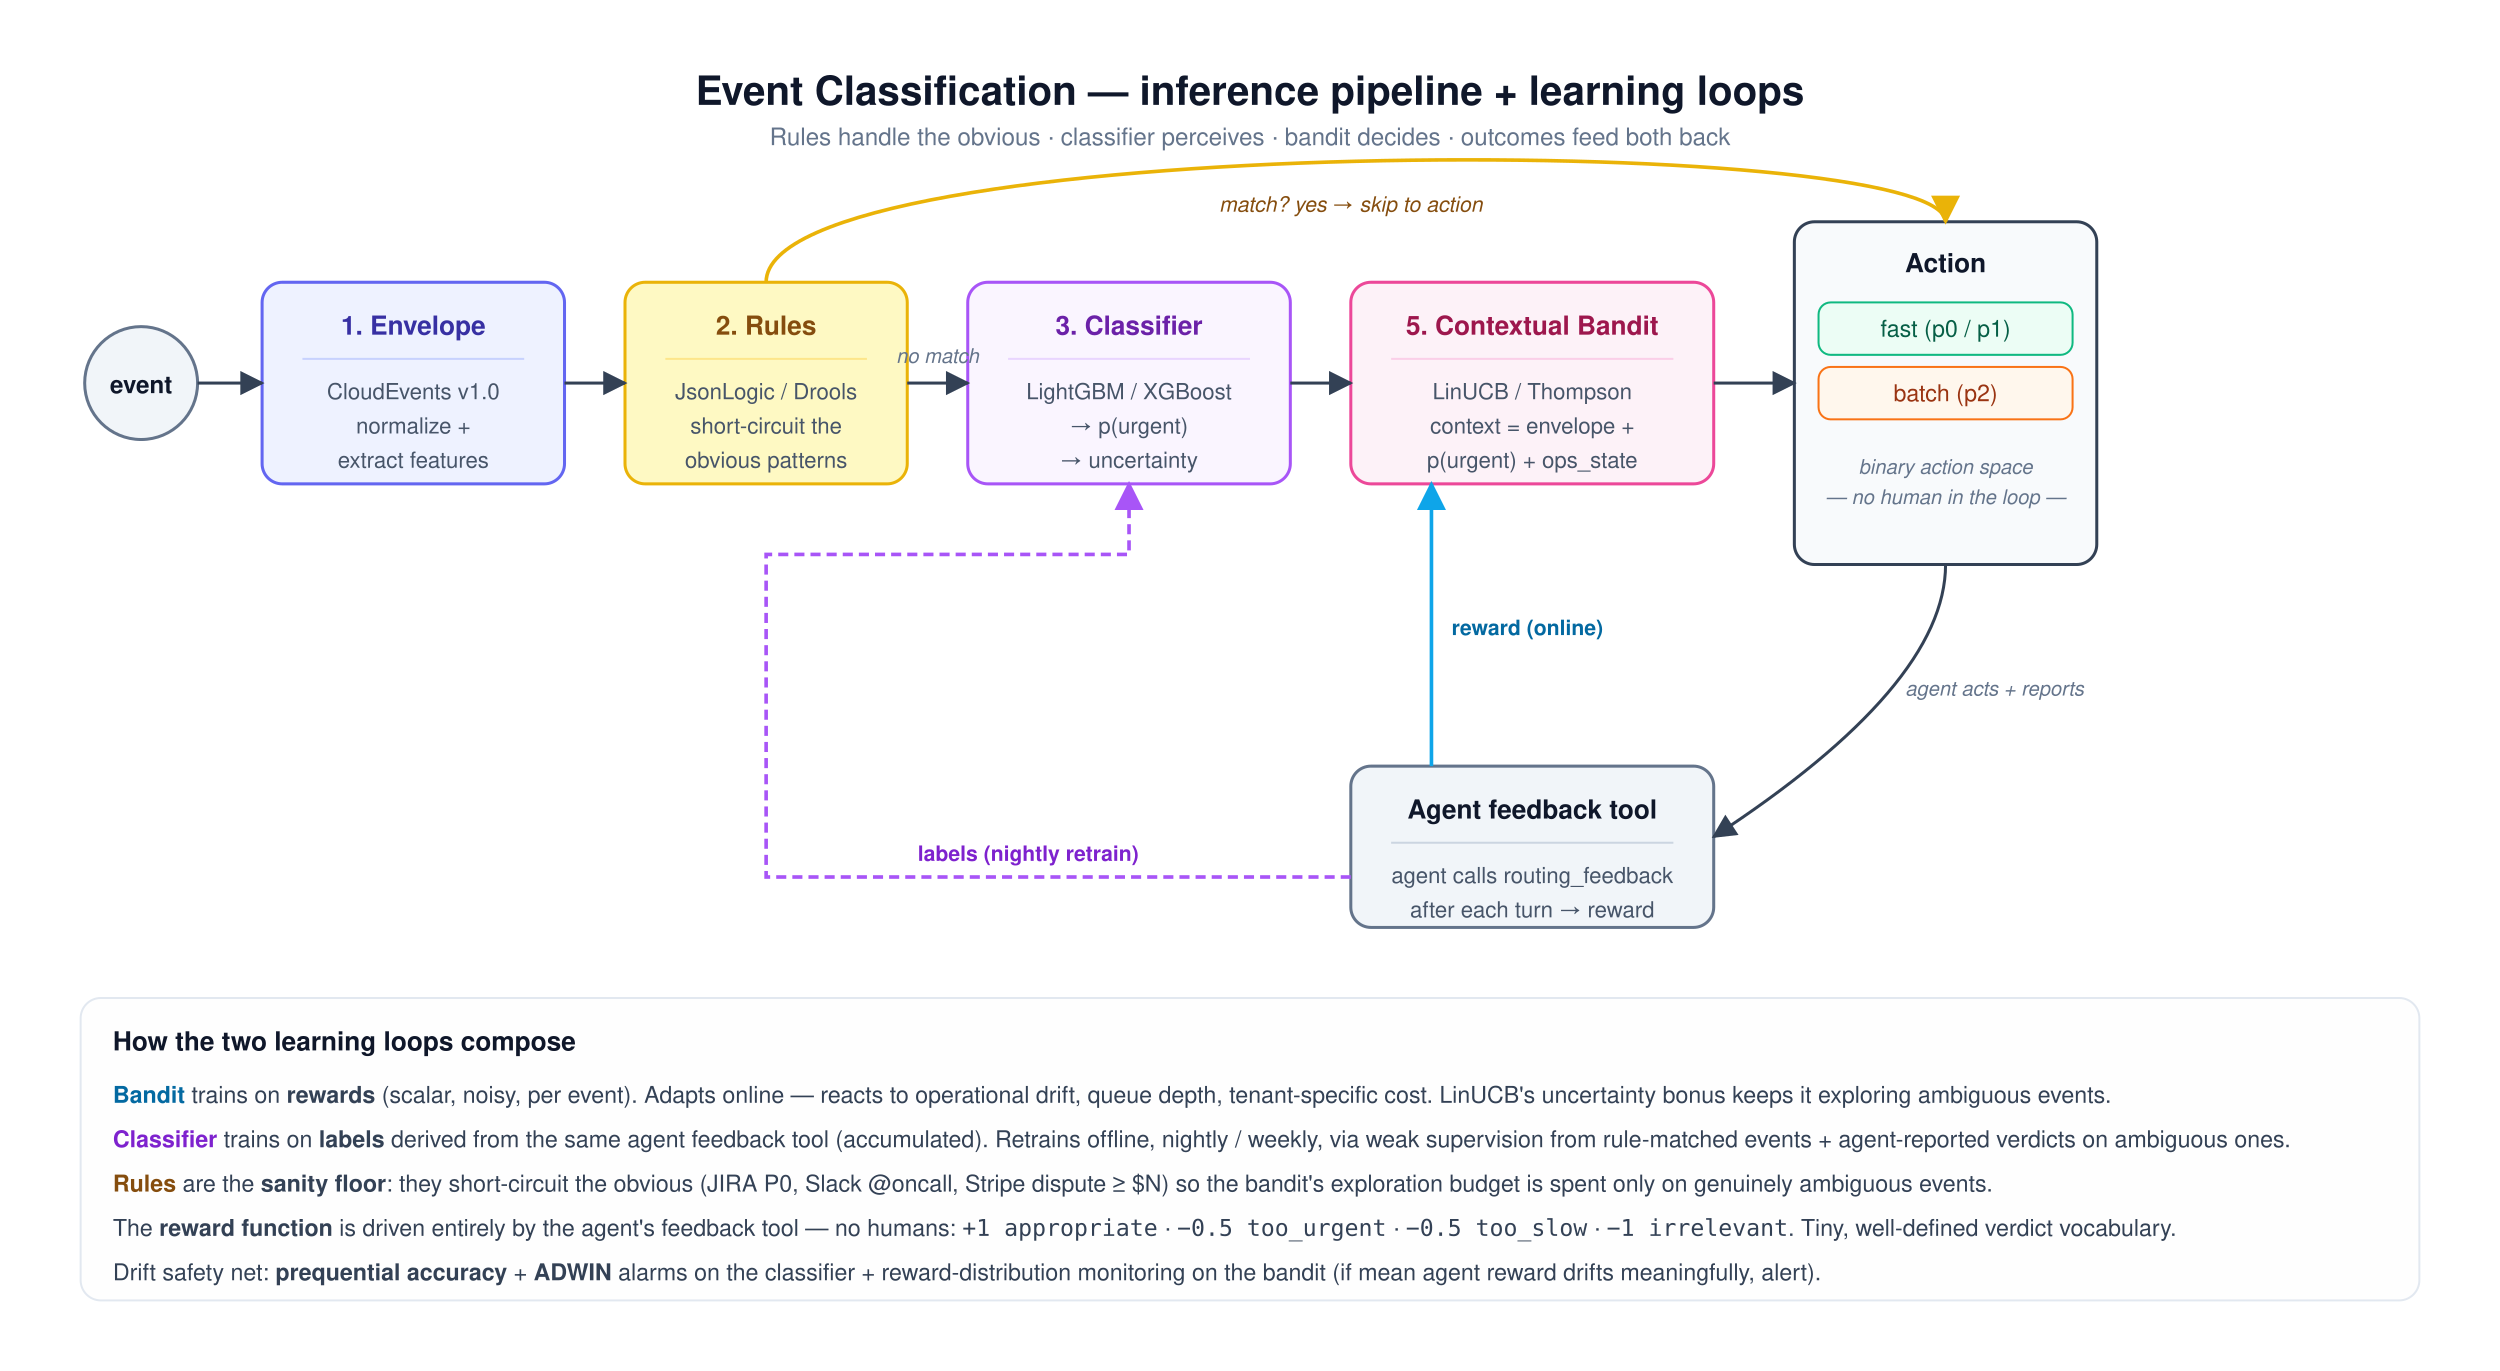
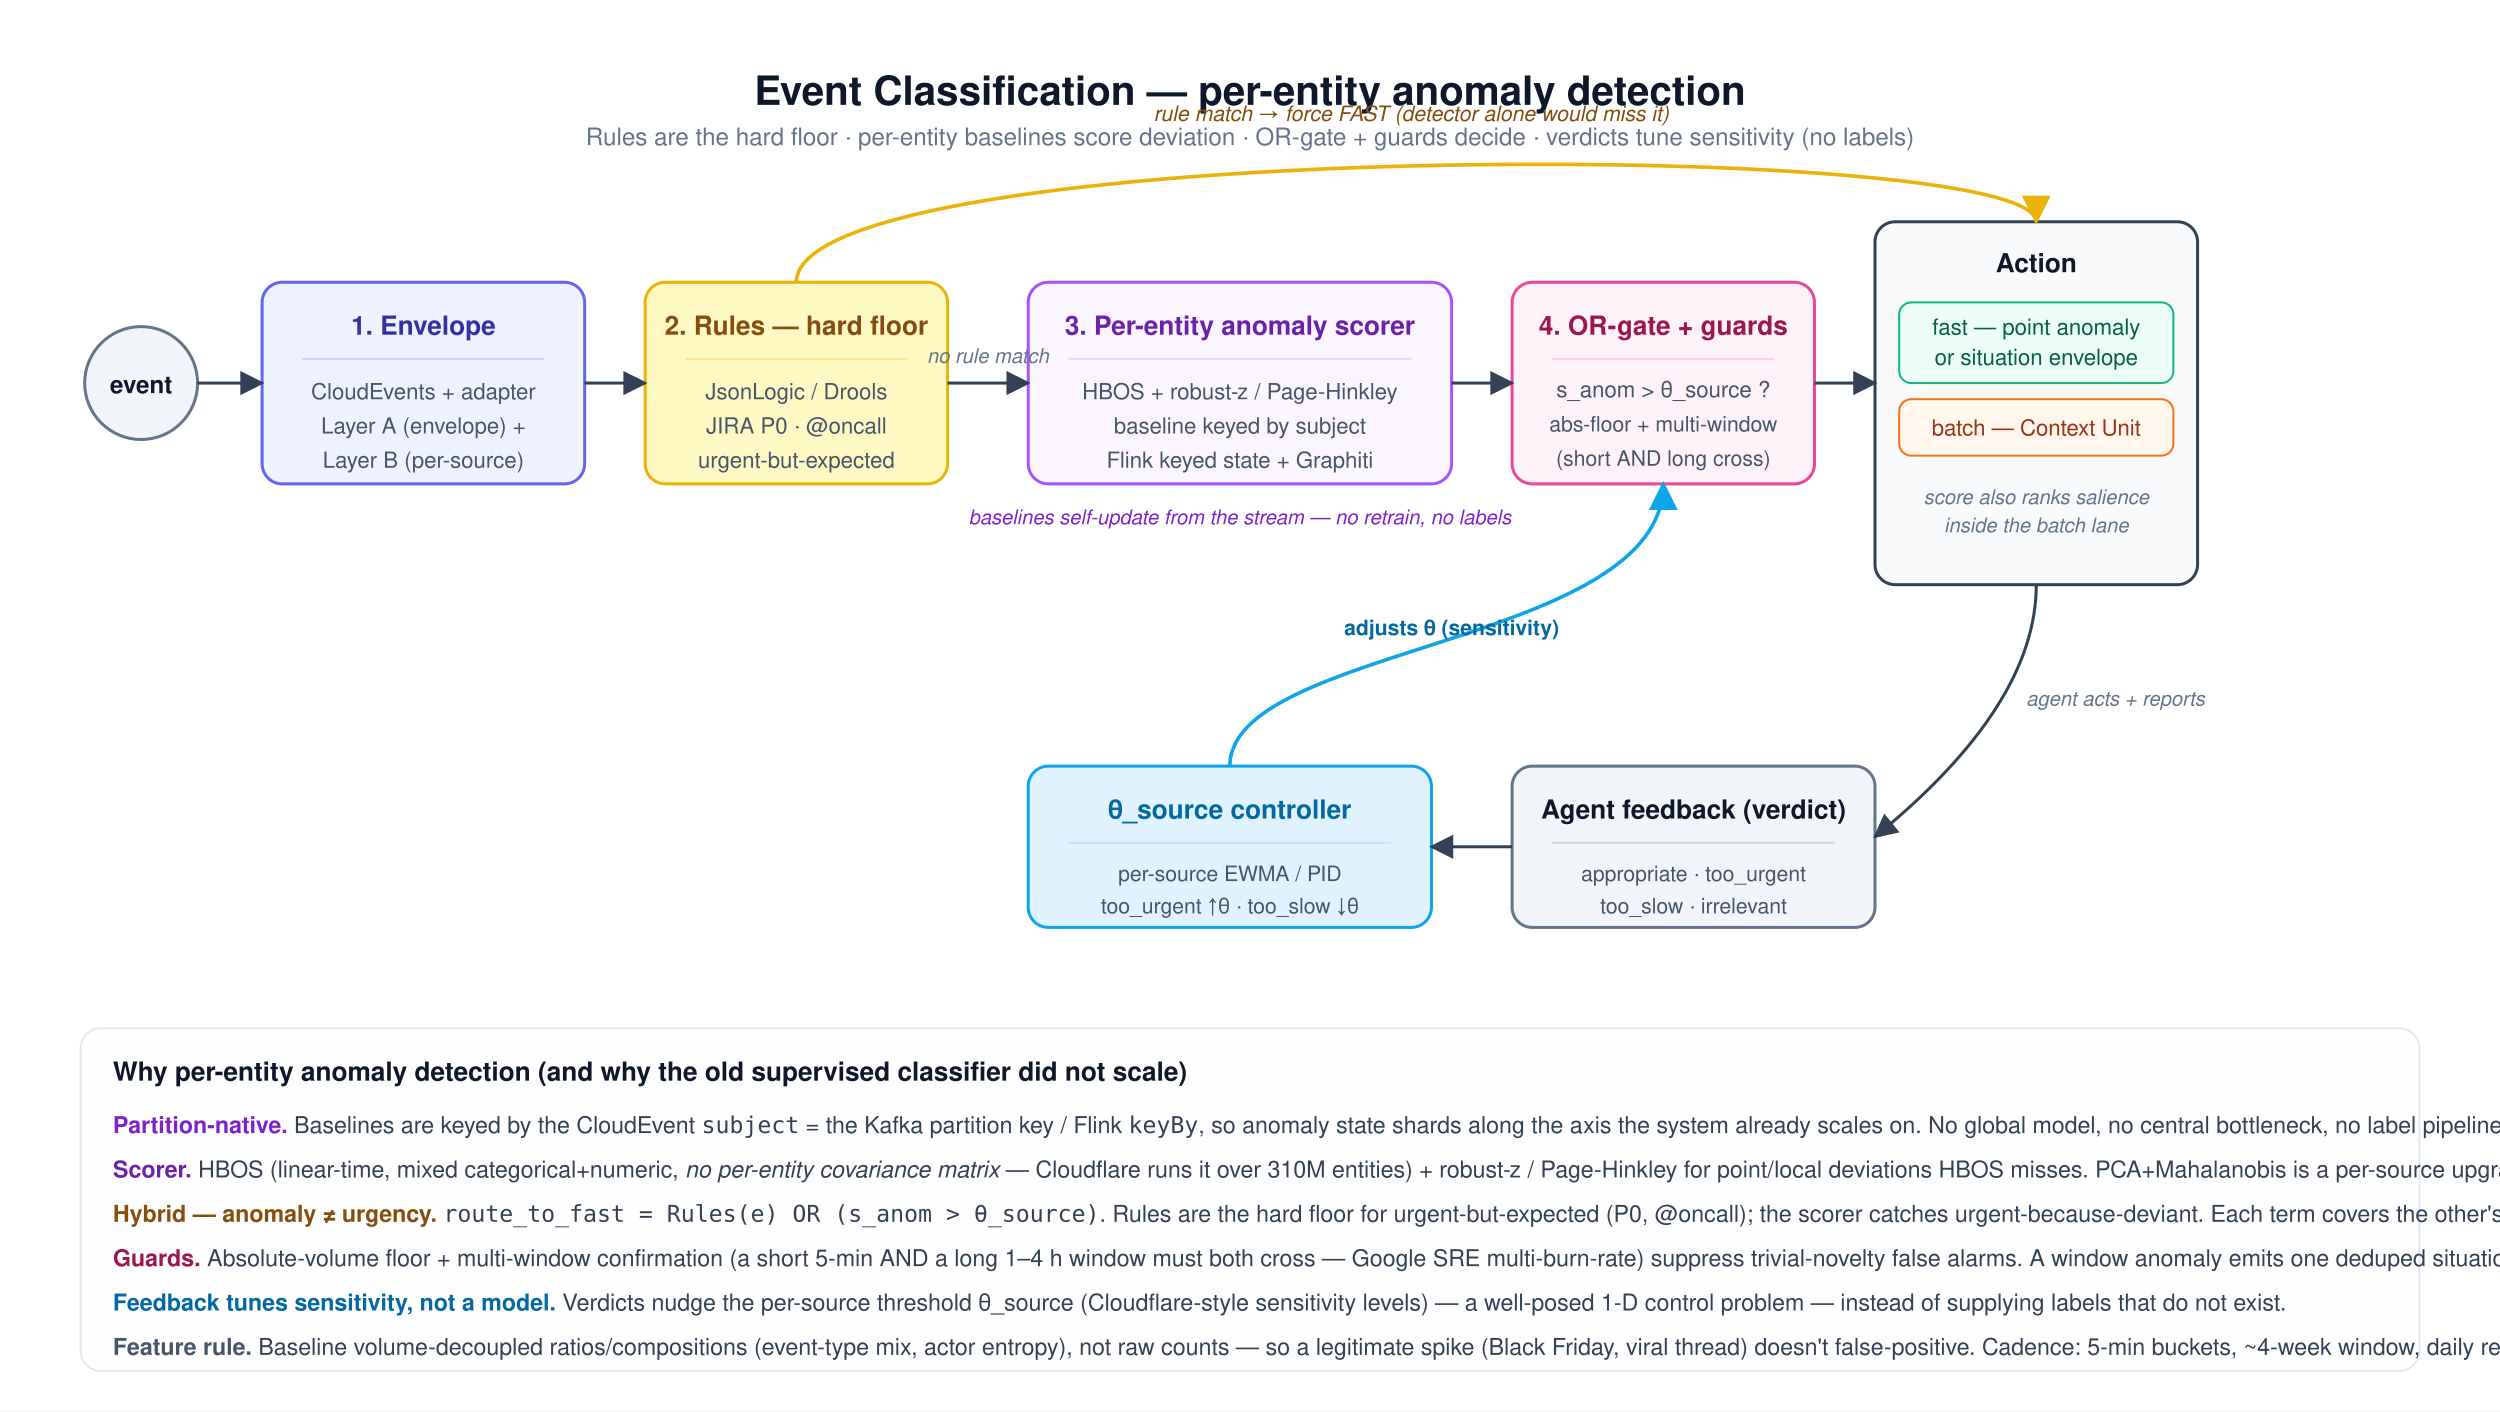
- <svg xmlns="http://www.w3.org/2000/svg" viewBox="-20 -20 1240 680" font-family="system-ui, -apple-system, 'Segoe UI', Helvetica, Arial, sans-serif">
+ <svg xmlns="http://www.w3.org/2000/svg" viewBox="-20 -20 1240 700" font-family="system-ui, -apple-system, 'Segoe UI', Helvetica, Arial, sans-serif">
  <defs>
    <marker id="arrow" viewBox="0 0 10 10" refX="9" refY="5" markerWidth="8" markerHeight="8" orient="auto-start-reverse">
      <path d="M0,0 L10,5 L0,10 z" fill="#334155" />
    </marker>
    <marker id="arrow-skip" viewBox="0 0 10 10" refX="9" refY="5" markerWidth="8" markerHeight="8" orient="auto-start-reverse">
      <path d="M0,0 L10,5 L0,10 z" fill="#eab308" />
    </marker>
-     <marker id="arrow-reward" viewBox="0 0 10 10" refX="9" refY="5" markerWidth="8" markerHeight="8" orient="auto-start-reverse">
+     <marker id="arrow-theta" viewBox="0 0 10 10" refX="9" refY="5" markerWidth="8" markerHeight="8" orient="auto-start-reverse">
      <path d="M0,0 L10,5 L0,10 z" fill="#0ea5e9" />
    </marker>
-     <marker id="arrow-label" viewBox="0 0 10 10" refX="9" refY="5" markerWidth="8" markerHeight="8" orient="auto-start-reverse">
-       <path d="M0,0 L10,5 L0,10 z" fill="#a855f7" />
-     </marker>
  </defs>
-   <rect x="-20" y="-20" width="1240" height="680" fill="#ffffff" />
-   <text x="600" y="32" text-anchor="middle" font-size="20" font-weight="600" fill="#0f172a">Event Classification — inference pipeline + learning loops</text>
-   <text x="600" y="52" text-anchor="middle" font-size="12" fill="#64748b">Rules handle the obvious · classifier perceives · bandit decides · outcomes feed both back</text>
+   <rect x="-20" y="-20" width="1240" height="700" fill="#ffffff" />
+   <text x="600" y="32" text-anchor="middle" font-size="20" font-weight="600" fill="#0f172a">Event Classification — per-entity anomaly detection</text>
+   <text x="600" y="52" text-anchor="middle" font-size="12" fill="#64748b">Rules are the hard floor · per-entity baselines score deviation · OR-gate + guards decide · verdicts tune sensitivity (no labels)</text>
  <circle cx="50" cy="170" r="28" fill="#f1f5f9" stroke="#64748b" stroke-width="1.5" />
  <text x="50" y="175" text-anchor="middle" font-size="12" font-weight="600" fill="#0f172a">event</text>
  <g transform="translate(110, 120)">
-     <rect width="150" height="100" rx="10" fill="#eef2ff" stroke="#6366f1" stroke-width="1.5" />
-     <text x="75" y="26" text-anchor="middle" font-size="13" font-weight="600" fill="#3730a3">1. Envelope</text>
-     <line x1="20" y1="38" x2="130" y2="38" stroke="#c7d2fe" />
-     <text x="75" y="58" text-anchor="middle" font-size="11" fill="#475569">CloudEvents v1.0</text>
-     <text x="75" y="75" text-anchor="middle" font-size="11" fill="#475569">normalize +</text>
-     <text x="75" y="92" text-anchor="middle" font-size="11" fill="#475569">extract features</text>
+     <rect width="160" height="100" rx="10" fill="#eef2ff" stroke="#6366f1" stroke-width="1.5" />
+     <text x="80" y="26" text-anchor="middle" font-size="13" font-weight="600" fill="#3730a3">1. Envelope</text>
+     <line x1="20" y1="38" x2="140" y2="38" stroke="#c7d2fe" />
+     <text x="80" y="58" text-anchor="middle" font-size="11" fill="#475569">CloudEvents + adapter</text>
+     <text x="80" y="75" text-anchor="middle" font-size="11" fill="#475569">Layer A (envelope) +</text>
+     <text x="80" y="92" text-anchor="middle" font-size="11" fill="#475569">Layer B (per-source)</text>
  </g>
-   <g transform="translate(290, 120)">
-     <rect width="140" height="100" rx="10" fill="#fef9c3" stroke="#eab308" stroke-width="1.5" />
-     <text x="70" y="26" text-anchor="middle" font-size="13" font-weight="600" fill="#854d0e">2. Rules</text>
-     <line x1="20" y1="38" x2="120" y2="38" stroke="#fde68a" />
-     <text x="70" y="58" text-anchor="middle" font-size="11" fill="#475569">JsonLogic / Drools</text>
-     <text x="70" y="75" text-anchor="middle" font-size="11" fill="#475569">short-circuit the</text>
-     <text x="70" y="92" text-anchor="middle" font-size="11" fill="#475569">obvious patterns</text>
+   <g transform="translate(300, 120)">
+     <rect width="150" height="100" rx="10" fill="#fef9c3" stroke="#eab308" stroke-width="1.5" />
+     <text x="75" y="26" text-anchor="middle" font-size="13" font-weight="600" fill="#854d0e">2. Rules — hard floor</text>
+     <line x1="20" y1="38" x2="130" y2="38" stroke="#fde68a" />
+     <text x="75" y="58" text-anchor="middle" font-size="11" fill="#475569">JsonLogic / Drools</text>
+     <text x="75" y="75" text-anchor="middle" font-size="11" fill="#475569">JIRA P0 · @oncall</text>
+     <text x="75" y="92" text-anchor="middle" font-size="11" fill="#475569">urgent-but-expected</text>
  </g>
-   <g transform="translate(460, 120)">
-     <rect width="160" height="100" rx="10" fill="#faf5ff" stroke="#a855f7" stroke-width="1.5" />
-     <text x="80" y="26" text-anchor="middle" font-size="13" font-weight="600" fill="#6b21a8">3. Classifier</text>
-     <line x1="20" y1="38" x2="140" y2="38" stroke="#e9d5ff" />
-     <text x="80" y="58" text-anchor="middle" font-size="11" fill="#475569">LightGBM / XGBoost</text>
-     <text x="80" y="75" text-anchor="middle" font-size="11" fill="#475569">→ p(urgent)</text>
-     <text x="80" y="92" text-anchor="middle" font-size="11" fill="#475569">→ uncertainty</text>
+   <g transform="translate(490, 120)">
+     <rect width="210" height="100" rx="10" fill="#faf5ff" stroke="#a855f7" stroke-width="1.5" />
+     <text x="105" y="26" text-anchor="middle" font-size="13" font-weight="600" fill="#6b21a8">3. Per-entity anomaly scorer</text>
+     <line x1="20" y1="38" x2="190" y2="38" stroke="#e9d5ff" />
+     <text x="105" y="58" text-anchor="middle" font-size="11" fill="#475569">HBOS + robust-z / Page-Hinkley</text>
+     <text x="105" y="75" text-anchor="middle" font-size="11" fill="#475569">baseline keyed by subject</text>
+     <text x="105" y="92" text-anchor="middle" font-size="11" fill="#475569">Flink keyed state + Graphiti</text>
  </g>
-   <g transform="translate(650, 120)">
-     <rect width="180" height="100" rx="10" fill="#fdf2f8" stroke="#ec4899" stroke-width="1.5" />
-     <text x="90" y="26" text-anchor="middle" font-size="13" font-weight="600" fill="#9d174d">5. Contextual Bandit</text>
-     <line x1="20" y1="38" x2="160" y2="38" stroke="#fbcfe8" />
-     <text x="90" y="58" text-anchor="middle" font-size="11" fill="#475569">LinUCB / Thompson</text>
-     <text x="90" y="75" text-anchor="middle" font-size="11" fill="#475569">context = envelope +</text>
-     <text x="90" y="92" text-anchor="middle" font-size="11" fill="#475569">p(urgent) + ops_state</text>
+   <g transform="translate(730, 120)">
+     <rect width="150" height="100" rx="10" fill="#fdf2f8" stroke="#ec4899" stroke-width="1.5" />
+     <text x="75" y="26" text-anchor="middle" font-size="13" font-weight="600" fill="#9d174d">4. OR-gate + guards</text>
+     <line x1="20" y1="38" x2="130" y2="38" stroke="#fbcfe8" />
+     <text x="75" y="57" text-anchor="middle" font-size="11" fill="#475569">s_anom &gt; θ_source ?</text>
+     <text x="75" y="74" text-anchor="middle" font-size="10.5" fill="#475569">abs-floor + multi-window</text>
+     <text x="75" y="91" text-anchor="middle" font-size="10.5" fill="#475569">(short AND long cross)</text>
  </g>
-   <g transform="translate(870, 90)">
-     <rect width="150" height="170" rx="10" fill="#f8fafc" stroke="#334155" stroke-width="1.5" />
-     <text x="75" y="25" text-anchor="middle" font-size="13" font-weight="600" fill="#0f172a">Action</text>
-     <g font-size="11.5">
-       <rect x="12" y="40" width="126" height="26" rx="6" fill="#ecfdf5" stroke="#10b981" />
-       <text x="75" y="57" text-anchor="middle" fill="#065f46">fast  (p0 / p1)</text>
-       <rect x="12" y="72" width="126" height="26" rx="6" fill="#fff7ed" stroke="#f97316" />
-       <text x="75" y="89" text-anchor="middle" fill="#9a3412">batch  (p2)</text>
-       <text x="75" y="125" text-anchor="middle" font-size="10" font-style="italic" fill="#64748b">binary action space</text>
-       <text x="75" y="140" text-anchor="middle" font-size="10" font-style="italic" fill="#64748b">— no human in the loop —</text>
+   <g transform="translate(910, 90)">
+     <rect width="160" height="180" rx="10" fill="#f8fafc" stroke="#334155" stroke-width="1.5" />
+     <text x="80" y="25" text-anchor="middle" font-size="13" font-weight="600" fill="#0f172a">Action</text>
+     <g font-size="11">
+       <rect x="12" y="40" width="136" height="40" rx="6" fill="#ecfdf5" stroke="#10b981" />
+       <text x="80" y="56" text-anchor="middle" fill="#065f46">fast — point anomaly</text>
+       <text x="80" y="71" text-anchor="middle" fill="#065f46">or situation envelope</text>
+       <rect x="12" y="88" width="136" height="28" rx="6" fill="#fff7ed" stroke="#f97316" />
+       <text x="80" y="106" text-anchor="middle" fill="#9a3412">batch — Context Unit</text>
+       <text x="80" y="140" text-anchor="middle" font-size="10" font-style="italic" fill="#64748b">score also ranks salience</text>
+       <text x="80" y="154" text-anchor="middle" font-size="10" font-style="italic" fill="#64748b">inside the batch lane</text>
    </g>
  </g>
  <line x1="78" y1="170" x2="110" y2="170" stroke="#334155" stroke-width="1.5" marker-end="url(#arrow)" />
-   <line x1="260" y1="170" x2="290" y2="170" stroke="#334155" stroke-width="1.5" marker-end="url(#arrow)" />
-   <line x1="430" y1="170" x2="460" y2="170" stroke="#334155" stroke-width="1.5" marker-end="url(#arrow)" />
-   <text x="445" y="160" text-anchor="middle" font-size="10" fill="#64748b" font-style="italic">no match</text>
-   <line x1="620" y1="170" x2="650" y2="170" stroke="#334155" stroke-width="1.5" marker-end="url(#arrow)" />
-   <line x1="830" y1="170" x2="870" y2="170" stroke="#334155" stroke-width="1.5" marker-end="url(#arrow)" />
-   <path d="M 360 120 C 360 45, 945 45, 945 90" stroke="#eab308" stroke-width="1.8" fill="none" marker-end="url(#arrow-skip)" />
-   <text x="650" y="85" text-anchor="middle" font-size="10.5" fill="#854d0e" font-style="italic">match? yes → skip to action</text>
-   <g transform="translate(650, 360)">
+   <line x1="270" y1="170" x2="300" y2="170" stroke="#334155" stroke-width="1.5" marker-end="url(#arrow)" />
+   <line x1="450" y1="170" x2="490" y2="170" stroke="#334155" stroke-width="1.5" marker-end="url(#arrow)" />
+   <text x="470" y="160" text-anchor="middle" font-size="10" fill="#64748b" font-style="italic">no rule match</text>
+   <line x1="700" y1="170" x2="730" y2="170" stroke="#334155" stroke-width="1.5" marker-end="url(#arrow)" />
+   <line x1="880" y1="170" x2="910" y2="170" stroke="#334155" stroke-width="1.5" marker-end="url(#arrow)" />
+   <path d="M 375 120 C 375 48, 990 48, 990 90" stroke="#eab308" stroke-width="1.8" fill="none" marker-end="url(#arrow-skip)" />
+   <text x="680" y="40" text-anchor="middle" font-size="10.5" fill="#854d0e" font-style="italic">rule match → force FAST (detector alone would miss it)</text>
+   <g transform="translate(730, 360)">
    <rect width="180" height="80" rx="10" fill="#f1f5f9" stroke="#64748b" stroke-width="1.5" />
-     <text x="90" y="26" text-anchor="middle" font-size="13" font-weight="600" fill="#0f172a">Agent feedback tool</text>
+     <text x="90" y="26" text-anchor="middle" font-size="13" font-weight="600" fill="#0f172a">Agent feedback (verdict)</text>
    <line x1="20" y1="38" x2="160" y2="38" stroke="#cbd5e1" />
-     <text x="90" y="58" text-anchor="middle" font-size="11" fill="#475569">agent calls routing_feedback</text>
-     <text x="90" y="75" text-anchor="middle" font-size="11" fill="#475569">after each turn → reward</text>
+     <text x="90" y="57" text-anchor="middle" font-size="10.5" fill="#475569">appropriate · too_urgent</text>
+     <text x="90" y="73" text-anchor="middle" font-size="10.5" fill="#475569">too_slow · irrelevant</text>
  </g>
-   <path d="M 945 260 Q 945 320 830 395" stroke="#334155" stroke-width="1.5" fill="none" marker-end="url(#arrow)" />
-   <text x="925" y="325" font-size="10" fill="#64748b" font-style="italic">agent acts + reports</text>
-   <path d="M 690 360 L 690 220" stroke="#0ea5e9" stroke-width="1.8" fill="none" marker-end="url(#arrow-reward)" />
-   <text x="700" y="295" font-size="10.5" fill="#0369a1" font-weight="600">reward (online)</text>
-   <path d="M 650 415 L 360 415 L 360 255 L 540 255 L 540 220" stroke="#a855f7" stroke-width="1.8" fill="none" stroke-dasharray="5 3" marker-end="url(#arrow-label)" />
-   <text x="490" y="407" text-anchor="middle" font-size="10.5" fill="#7e22ce" font-weight="600">labels (nightly retrain)</text>
-   <g transform="translate(20, 475)">
-     <rect width="1160" height="150" rx="10" fill="#fefefe" stroke="#e2e8f0" />
-     <text x="16" y="26" font-size="13" font-weight="600" fill="#0f172a">How the two learning loops compose</text>
+   <g transform="translate(490, 360)">
+     <rect width="200" height="80" rx="10" fill="#e0f2fe" stroke="#0ea5e9" stroke-width="1.5" />
+     <text x="100" y="26" text-anchor="middle" font-size="13" font-weight="600" fill="#0369a1">θ_source controller</text>
+     <line x1="20" y1="38" x2="180" y2="38" stroke="#bae6fd" />
+     <text x="100" y="57" text-anchor="middle" font-size="10.5" fill="#475569">per-source EWMA / PID</text>
+     <text x="100" y="73" text-anchor="middle" font-size="10.5" fill="#475569">too_urgent ↑θ · too_slow ↓θ</text>
+   </g>
+   <path d="M 990 270 Q 990 330 910 395" stroke="#334155" stroke-width="1.5" fill="none" marker-end="url(#arrow)" />
+   <text x="985" y="330" font-size="10" fill="#64748b" font-style="italic">agent acts + reports</text>
+   <line x1="730" y1="400" x2="690" y2="400" stroke="#334155" stroke-width="1.5" marker-end="url(#arrow)" />
+   <path d="M 590 360 C 590 300, 805 300, 805 220" stroke="#0ea5e9" stroke-width="1.8" fill="none" marker-end="url(#arrow-theta)" />
+   <text x="700" y="295" text-anchor="middle" font-size="10.5" fill="#0369a1" font-weight="600">adjusts θ (sensitivity)</text>
+   <text x="595" y="240" text-anchor="middle" font-size="10" fill="#7e22ce" font-style="italic">baselines self-update from the stream — no retrain, no labels</text>
+   <g transform="translate(20, 490)">
+     <rect width="1160" height="170" rx="10" fill="#fefefe" stroke="#e2e8f0" />
+     <text x="16" y="26" font-size="13" font-weight="600" fill="#0f172a">Why per-entity anomaly detection (and why the old supervised classifier did not scale)</text>
    <g font-size="11.5" fill="#334155">
      <text x="16" y="52">
-         <tspan font-weight="600" fill="#0369a1">Bandit</tspan> trains on <tspan font-weight="600">rewards</tspan> (scalar, noisy, per event). Adapts online — reacts to operational drift, queue depth, tenant-specific cost. LinUCB's uncertainty bonus keeps it exploring ambiguous events.</text>
+         <tspan font-weight="600" fill="#7e22ce">Partition-native.</tspan> Baselines are keyed by the CloudEvent <tspan font-family="monospace">subject</tspan> = the Kafka partition key / Flink <tspan font-family="monospace">keyBy</tspan>, so anomaly state shards along the axis the system already scales on. No global model, no central bottleneck, no label pipeline.</text>
      <text x="16" y="74">
-         <tspan font-weight="600" fill="#7e22ce">Classifier</tspan> trains on <tspan font-weight="600">labels</tspan> derived from the same agent feedback tool (accumulated). Retrains offline, nightly / weekly, via weak supervision from rule-matched events + agent-reported verdicts on ambiguous ones.</text>
+         <tspan font-weight="600" fill="#6b21a8">Scorer.</tspan> HBOS (linear-time, mixed categorical+numeric, <tspan font-style="italic">no per-entity covariance matrix</tspan> — Cloudflare runs it over 310M entities) + robust-z / Page-Hinkley for point/local deviations HBOS misses. PCA+Mahalanobis is a per-source upgrade where features correlate.</text>
      <text x="16" y="96">
-         <tspan font-weight="600" fill="#854d0e">Rules</tspan> are the <tspan font-weight="600">sanity floor</tspan>: they short-circuit the obvious (JIRA P0, Slack @oncall, Stripe dispute ≥ $N) so the bandit's exploration budget is spent only on genuinely ambiguous events.</text>
-       <text x="16" y="118">The <tspan font-weight="600">reward function</tspan> is driven entirely by the agent's feedback tool — no humans: <tspan font-family="monospace">+1 appropriate</tspan> · <tspan font-family="monospace">−0.5 too_urgent</tspan> · <tspan font-family="monospace">−0.5 too_slow</tspan> · <tspan font-family="monospace">−1 irrelevant</tspan>. Tiny, well-defined verdict vocabulary.</text>
-       <text x="16" y="140">Drift safety net: <tspan font-weight="600">prequential accuracy</tspan> + <tspan font-weight="600">ADWIN</tspan> alarms on the classifier + reward-distribution monitoring on the bandit (if mean agent reward drifts meaningfully, alert).</text>
+         <tspan font-weight="600" fill="#854d0e">Hybrid — anomaly ≠ urgency.</tspan>
+         <tspan font-family="monospace">route_to_fast = Rules(e) OR (s_anom &gt; θ_source)</tspan>. Rules are the hard floor for urgent-but-expected (P0, @oncall); the scorer catches urgent-because-deviant. Each term covers the other's blind spot.</text>
+       <text x="16" y="118">
+         <tspan font-weight="600" fill="#9d174d">Guards.</tspan> Absolute-volume floor + multi-window confirmation (a short 5-min AND a long 1–4 h window must both cross — Google SRE multi-burn-rate) suppress trivial-novelty false alarms. A window anomaly emits one deduped situation envelope, not 500 raw events.</text>
+       <text x="16" y="140">
+         <tspan font-weight="600" fill="#0369a1">Feedback tunes sensitivity, not a model.</tspan> Verdicts nudge the per-source threshold θ_source (Cloudflare-style sensitivity levels) — a well-posed 1-D control problem — instead of supplying labels that do not exist.</text>
+       <text x="16" y="162">
+         <tspan font-weight="600" fill="#475569">Feature rule.</tspan> Baseline volume-decoupled ratios/compositions (event-type mix, actor entropy), not raw counts — so a legitimate spike (Black Friday, viral thread) doesn't false-positive. Cadence: 5-min buckets, ~4-week window, daily refresh.</text>
    </g>
  </g>
</svg>
